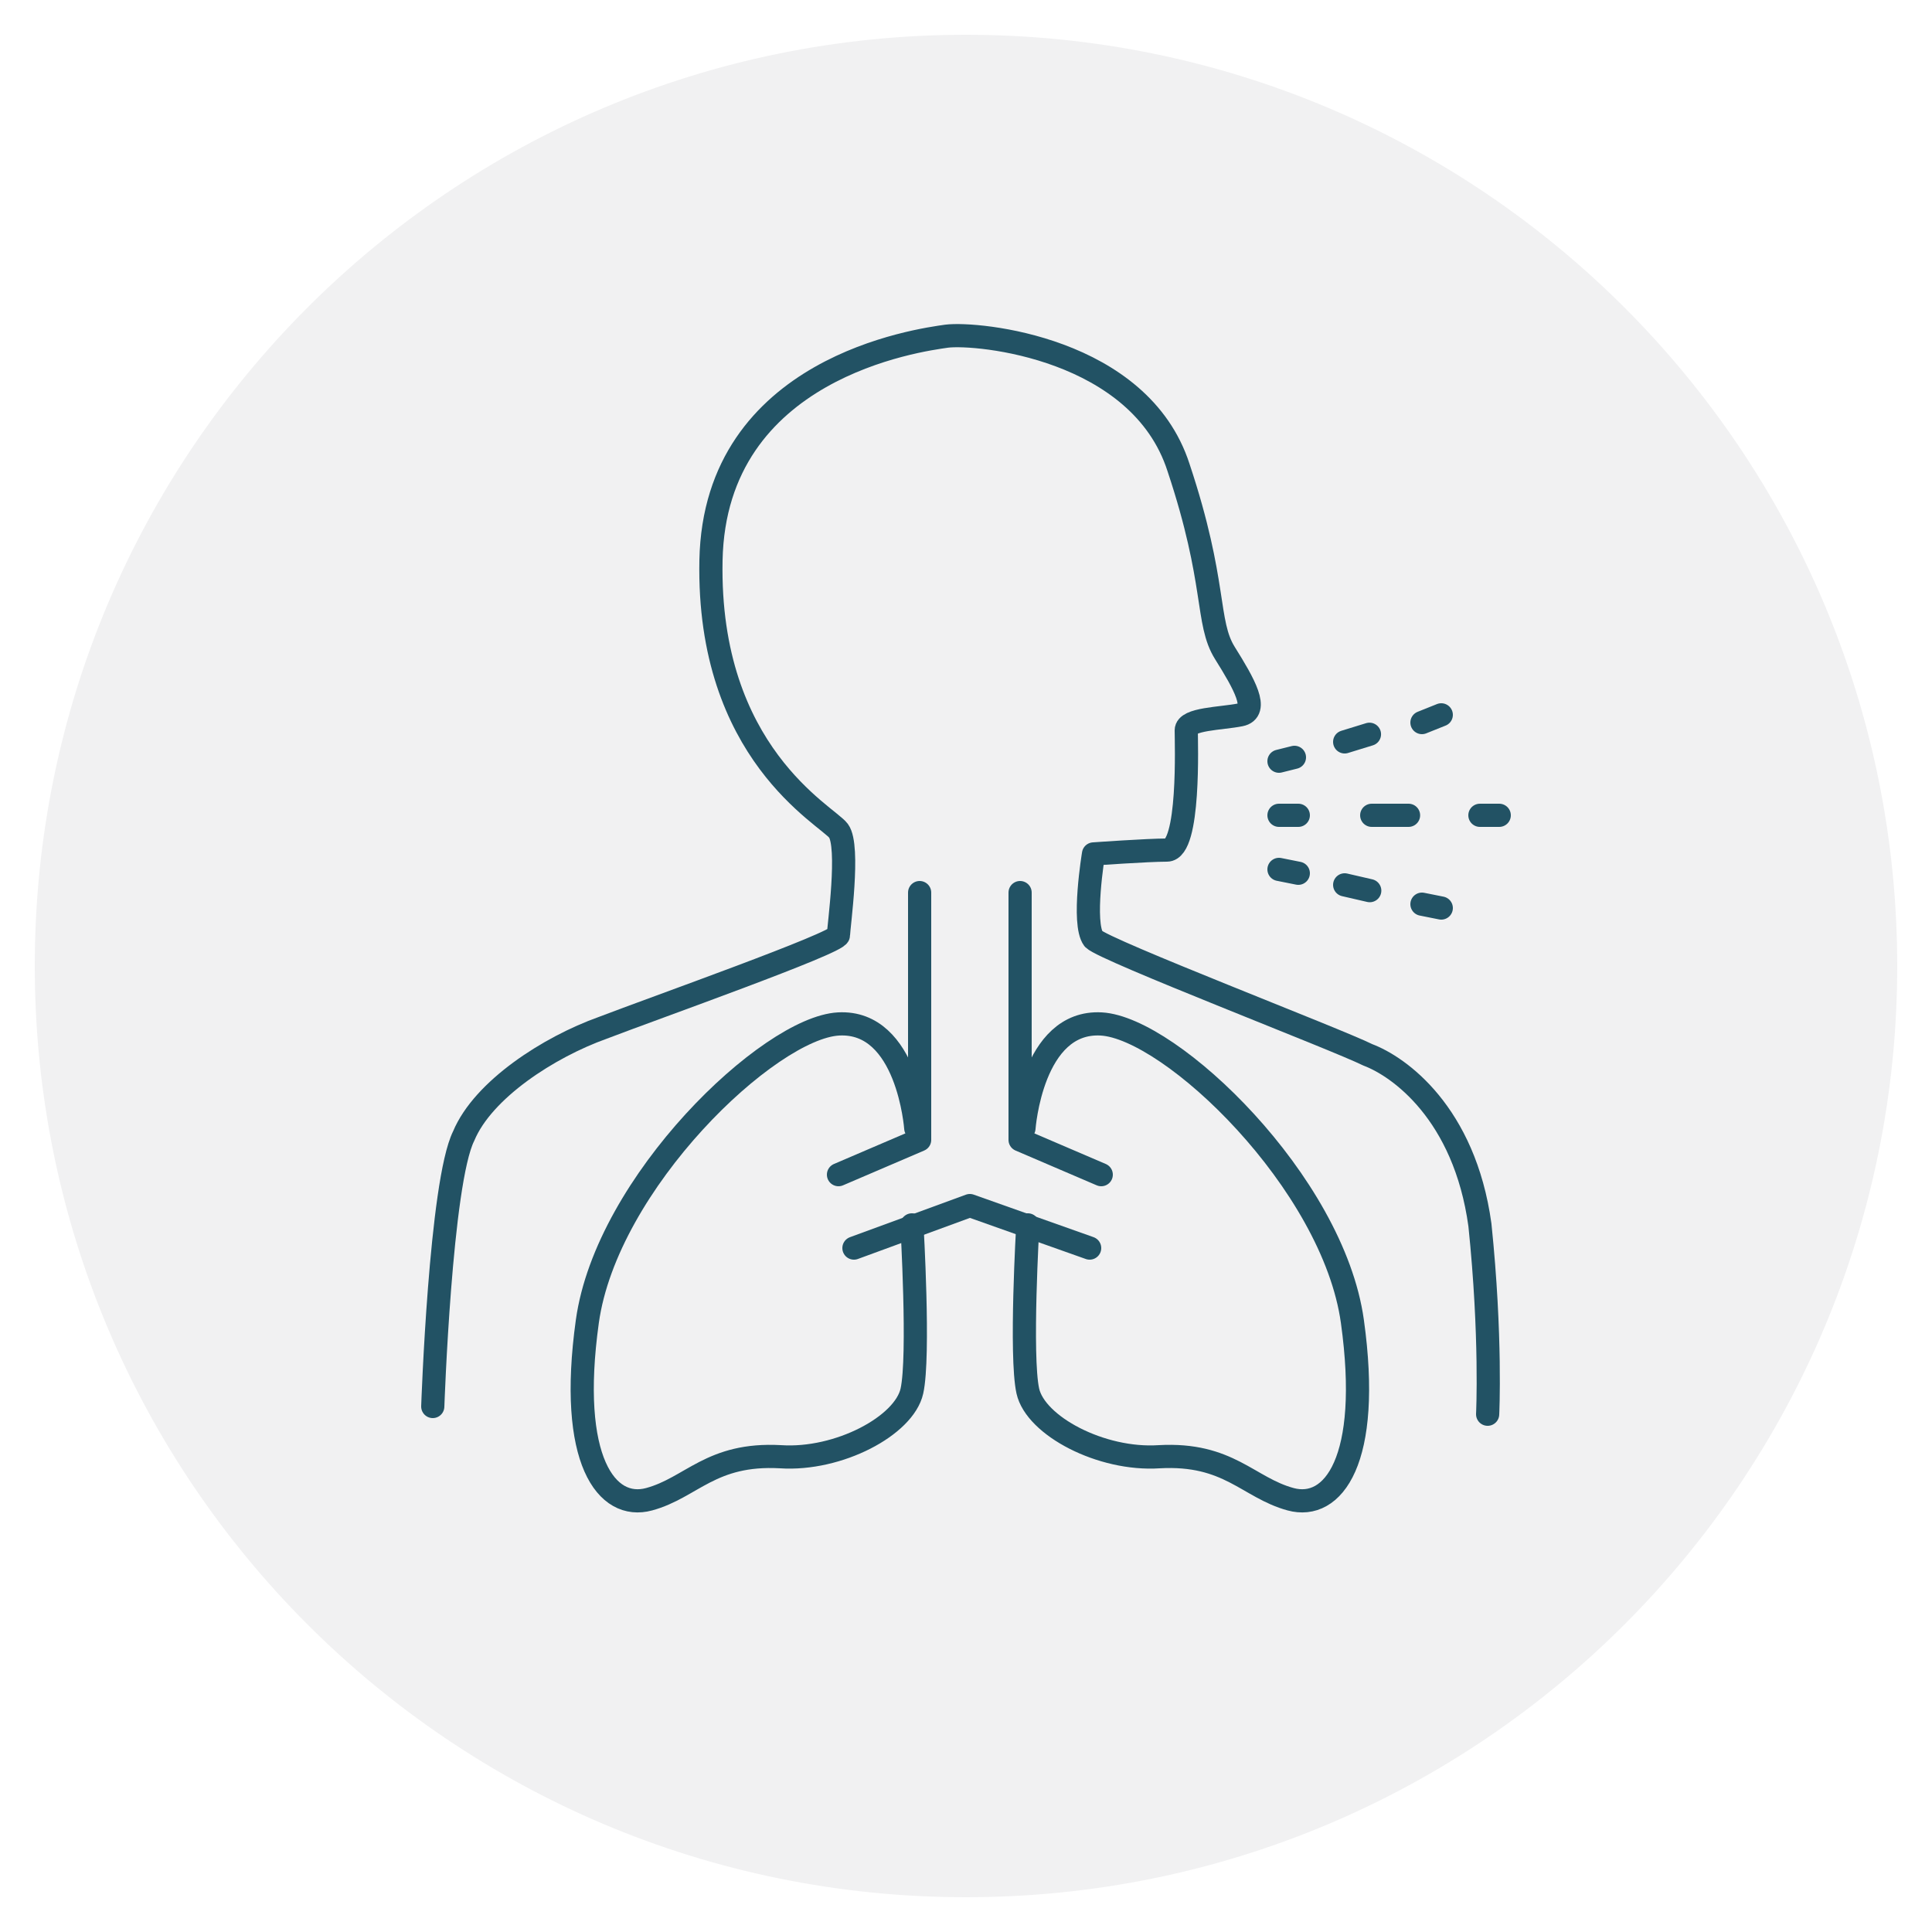
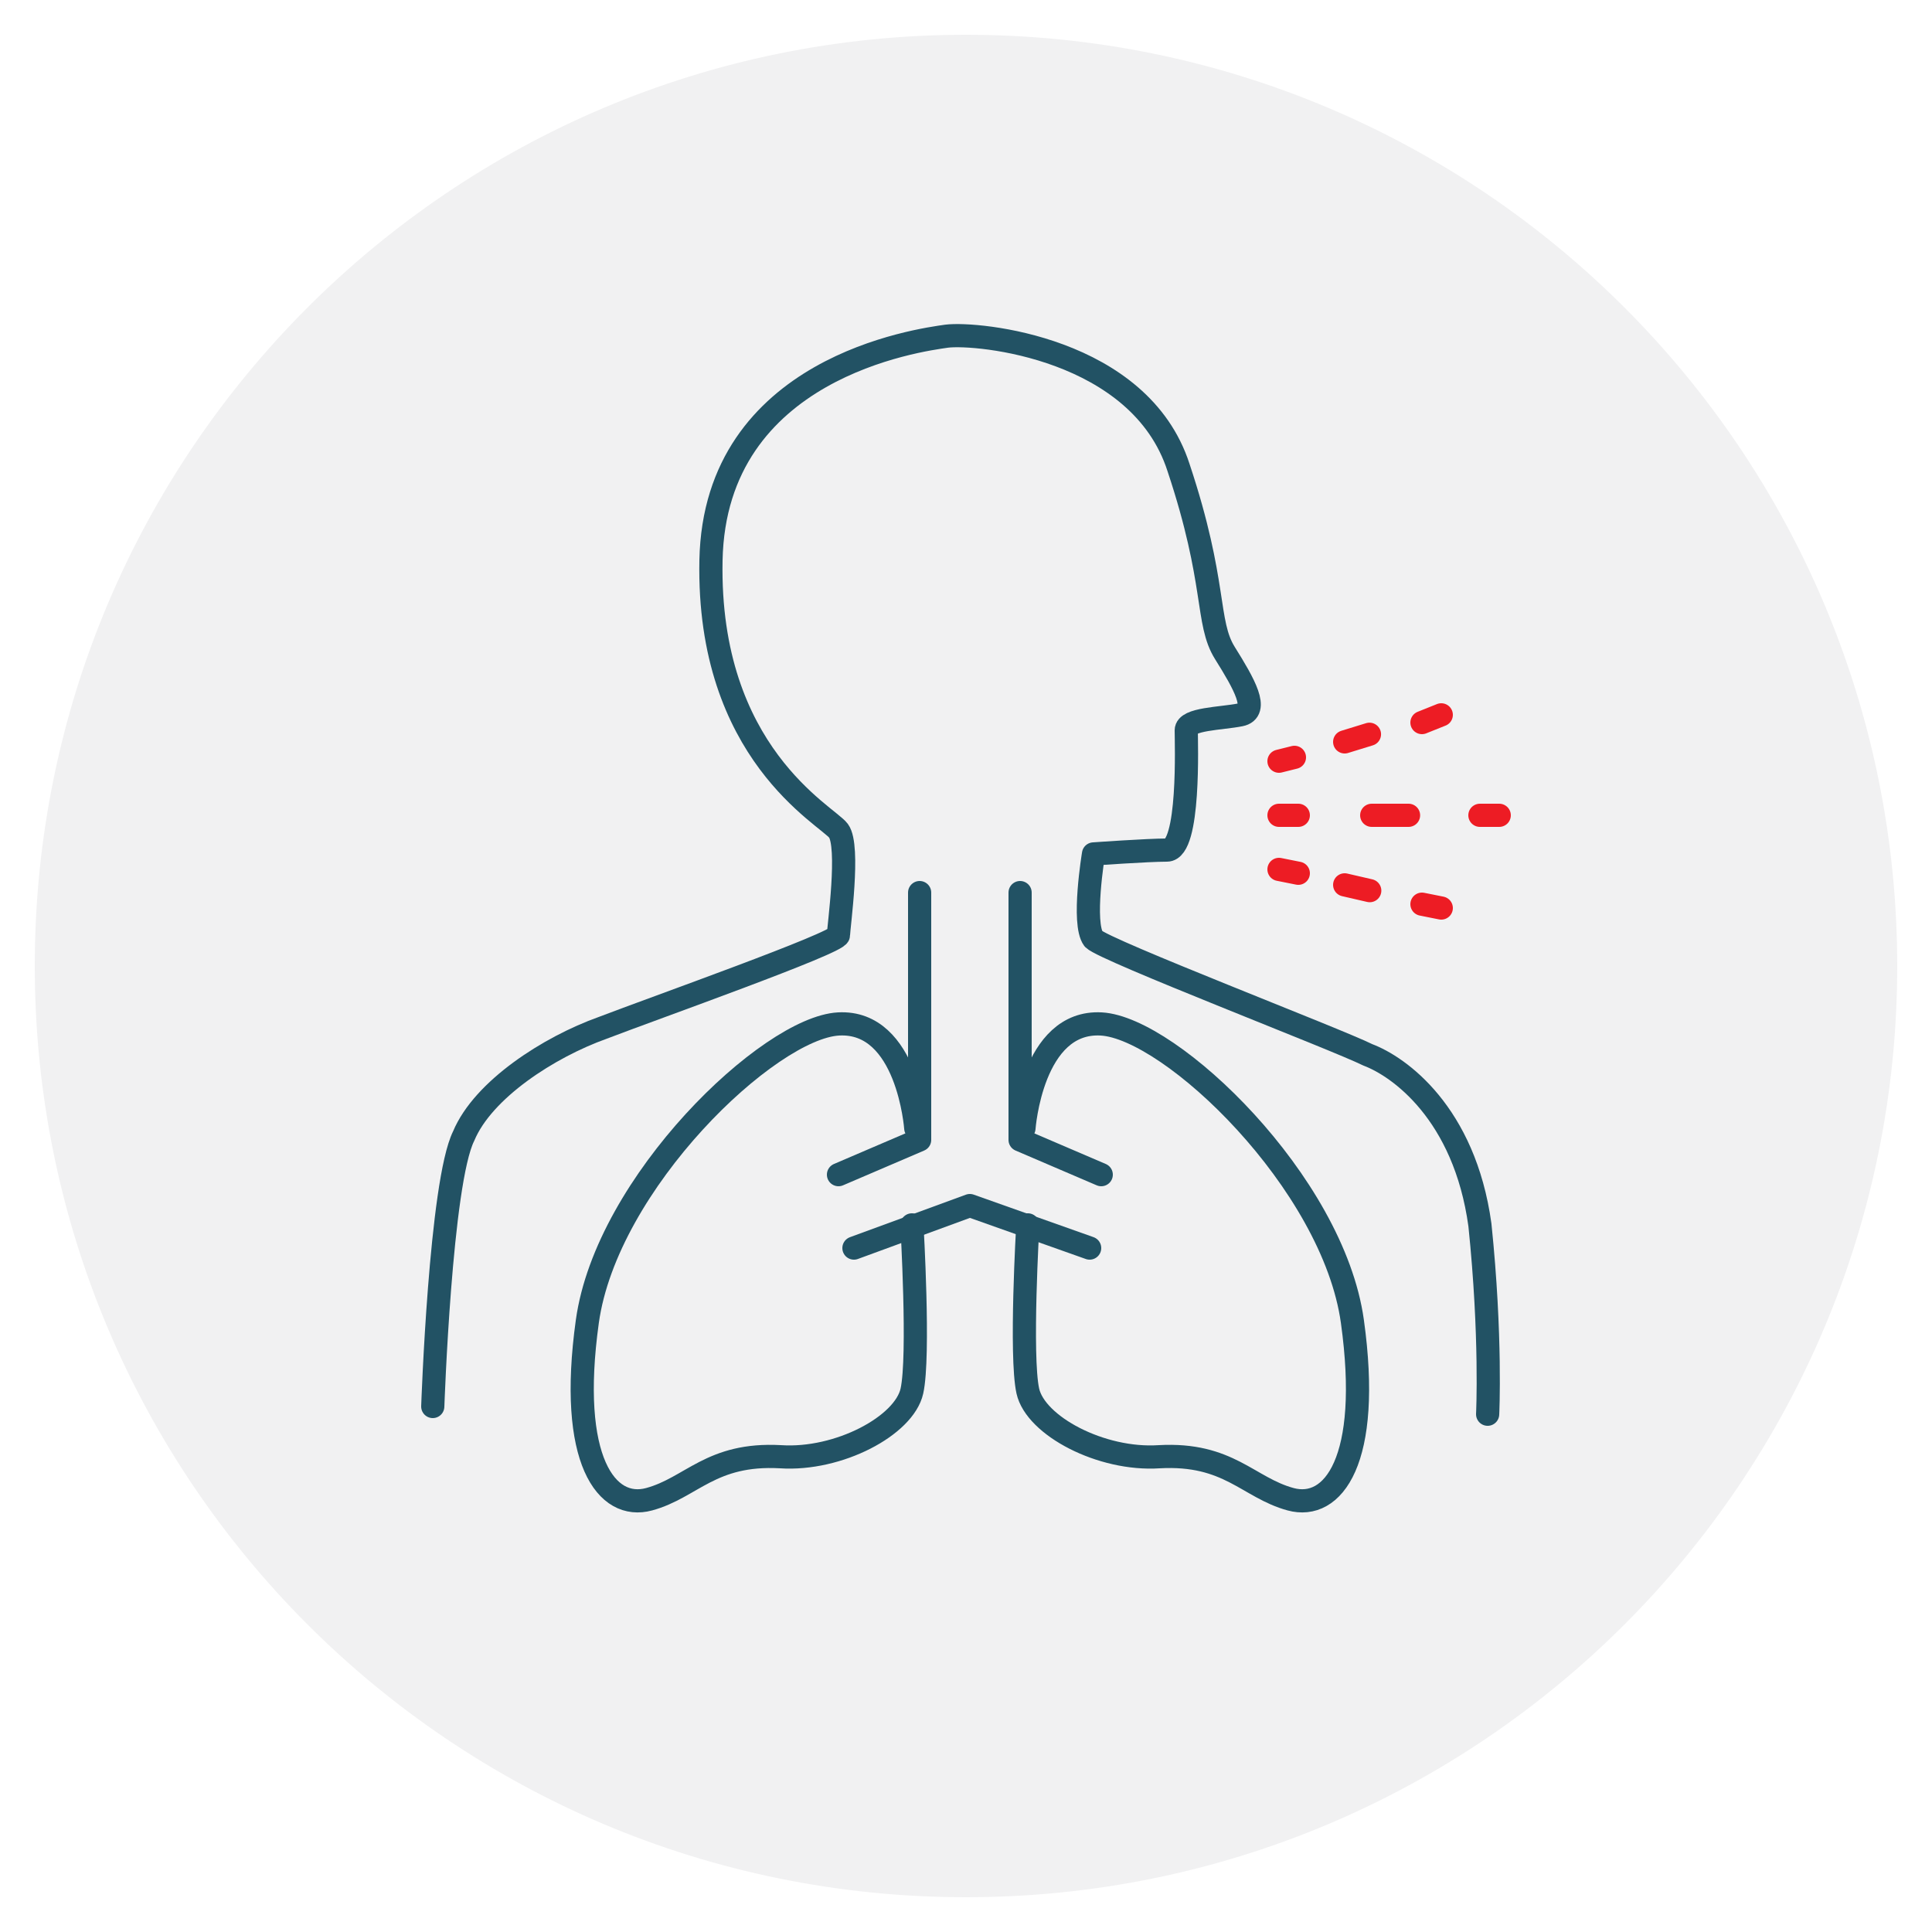
<svg xmlns="http://www.w3.org/2000/svg" version="1.1" id="Layer_1" x="0px" y="0px" viewBox="0 0 50 50" style="enable-background:new 0 0 50 50;" xml:space="preserve">
  <style type="text/css">
	.st0{fill:#F1F1F2;}
	.st1{fill:none;stroke:#225264;stroke-width:0.6;stroke-linecap:round;stroke-linejoin:round;stroke-miterlimit:10;}
- 	.st2{fill:none;stroke:#225264;stroke-width:0.6;stroke-linecap:round;stroke-linejoin:round;}
- 	.st3{fill:none;stroke:#225264;stroke-width:0.6;stroke-linecap:round;stroke-linejoin:round;stroke-dasharray:0.671,1.341;}
- 	.st4{fill:none;stroke:#225264;stroke-width:0.6;stroke-linecap:round;stroke-linejoin:round;stroke-dasharray:0.953,1.907;}
- 	.st5{fill:none;stroke:#225264;stroke-width:0.6;stroke-linecap:round;stroke-linejoin:round;stroke-dasharray:0.666,1.332;}
+ 	.st2{fill:none;stroke:#ED1C24;stroke-width:0.6;stroke-linecap:round;stroke-linejoin:round;}
+ 	.st3{fill:none;stroke:#ED1C24;stroke-width:0.6;stroke-linecap:round;stroke-linejoin:round;stroke-dasharray:0.671,1.341;}
+ 	.st4{fill:none;stroke:#ED1C24;stroke-width:0.6;stroke-linecap:round;stroke-linejoin:round;stroke-dasharray:0.953,1.907;}
+ 	.st5{fill:none;stroke:#ED1C24;stroke-width:0.6;stroke-linecap:round;stroke-linejoin:round;stroke-dasharray:0.666,1.332;}
</style>
  <circle class="st0" cx="25" cy="25" r="24.1" />
  <g>
-     <path class="st1" d="M11.2,36.4c0,0,0.2-5.8,0.8-7c0.5-1.2,2.2-2.3,3.6-2.8c1.3-0.5,6.1-2.2,6.1-2.4s0.3-2.3,0-2.7   c-0.3-0.4-3.4-2-3.3-7c0.1-5,5.4-5.7,6.1-5.8c0.8-0.1,5,0.3,6,3.4c1,3,0.7,4,1.2,4.8c0.5,0.8,0.9,1.5,0.4,1.6   c-0.5,0.1-1.4,0.1-1.4,0.4c0,0.3,0.1,3.1-0.5,3.1c-0.5,0-1.9,0.1-1.9,0.1s-0.3,1.8,0,2.2c0.3,0.3,6.3,2.6,7.1,3   c0.8,0.3,2.5,1.5,2.9,4.4c0.3,2.9,0.2,4.9,0.2,4.9" />
+     <path class="st1" d="M11.2,36.4c0,0,0.2-5.8,0.8-7c0.5-1.2,2.2-2.3,3.6-2.8c1.3-0.5,6.1-2.2,6.1-2.4s0.3-2.3,0-2.7   c-0.3-0.4-3.4-2-3.3-7s5.4-5.7,6.1-5.8c0.8-0.1,5,0.3,6,3.4c1,3,0.7,4,1.2,4.8c0.5,0.8,0.9,1.5,0.4,1.6s-1.4,0.1-1.4,0.4   s0.1,3.1-0.5,3.1c-0.5,0-1.9,0.1-1.9,0.1s-0.3,1.8,0,2.2c0.3,0.3,6.3,2.6,7.1,3c0.8,0.3,2.5,1.5,2.9,4.4c0.3,2.9,0.2,4.9,0.2,4.9" />
    <g>
      <g>
        <line class="st2" x1="33.1" y1="19.7" x2="33.5" y2="19.6" />
        <line class="st3" x1="34.8" y1="19.2" x2="36.1" y2="18.8" />
        <line class="st2" x1="36.8" y1="18.7" x2="37.3" y2="18.5" />
      </g>
    </g>
    <g>
      <g>
        <line class="st2" x1="33.1" y1="21.1" x2="33.6" y2="21.1" />
        <line class="st4" x1="35.5" y1="21.1" x2="37.4" y2="21.1" />
        <line class="st2" x1="38.3" y1="21.1" x2="38.8" y2="21.1" />
      </g>
    </g>
    <g>
      <g>
        <line class="st2" x1="33.1" y1="22.5" x2="33.6" y2="22.6" />
        <line class="st5" x1="34.8" y1="22.9" x2="36.1" y2="23.2" />
        <line class="st2" x1="36.8" y1="23.4" x2="37.3" y2="23.5" />
      </g>
    </g>
    <g>
      <g>
        <polyline class="st1" points="23.8,23.1 23.8,29.5 21.7,30.4    " />
        <polyline class="st1" points="26.4,23.1 26.4,29.5 28.5,30.4    " />
      </g>
      <polyline class="st1" points="28.2,32.3 25.1,31.2 22.1,32.3   " />
      <g>
-         <path class="st1" d="M23.7,29.2c0,0-0.2-2.8-2-2.7c-1.8,0.1-6,4.1-6.5,7.7c-0.5,3.6,0.5,4.9,1.6,4.6c1.1-0.3,1.6-1.2,3.4-1.1     c1.5,0.1,3.2-0.8,3.4-1.7s0-4.3,0-4.3" />
-         <path class="st1" d="M26.5,29.2c0,0,0.2-2.8,2-2.7c1.8,0.1,6,4.1,6.5,7.7c0.5,3.6-0.5,4.9-1.6,4.6c-1.1-0.3-1.6-1.2-3.4-1.1     c-1.5,0.1-3.2-0.8-3.4-1.7s0-4.3,0-4.3" />
+         <path class="st1" d="M23.7,29.2c0,0-0.2-2.8-2-2.7c-1.8,0.1-6,4.1-6.5,7.7s0.5,4.9,1.6,4.6c1.1-0.3,1.6-1.2,3.4-1.1     c1.5,0.1,3.2-0.8,3.4-1.7s0-4.3,0-4.3" />
+         <path class="st1" d="M26.5,29.2c0,0,0.2-2.8,2-2.7c1.8,0.1,6,4.1,6.5,7.7s-0.5,4.9-1.6,4.6c-1.1-0.3-1.6-1.2-3.4-1.1     c-1.5,0.1-3.2-0.8-3.4-1.7s0-4.3,0-4.3" />
      </g>
    </g>
  </g>
</svg>
